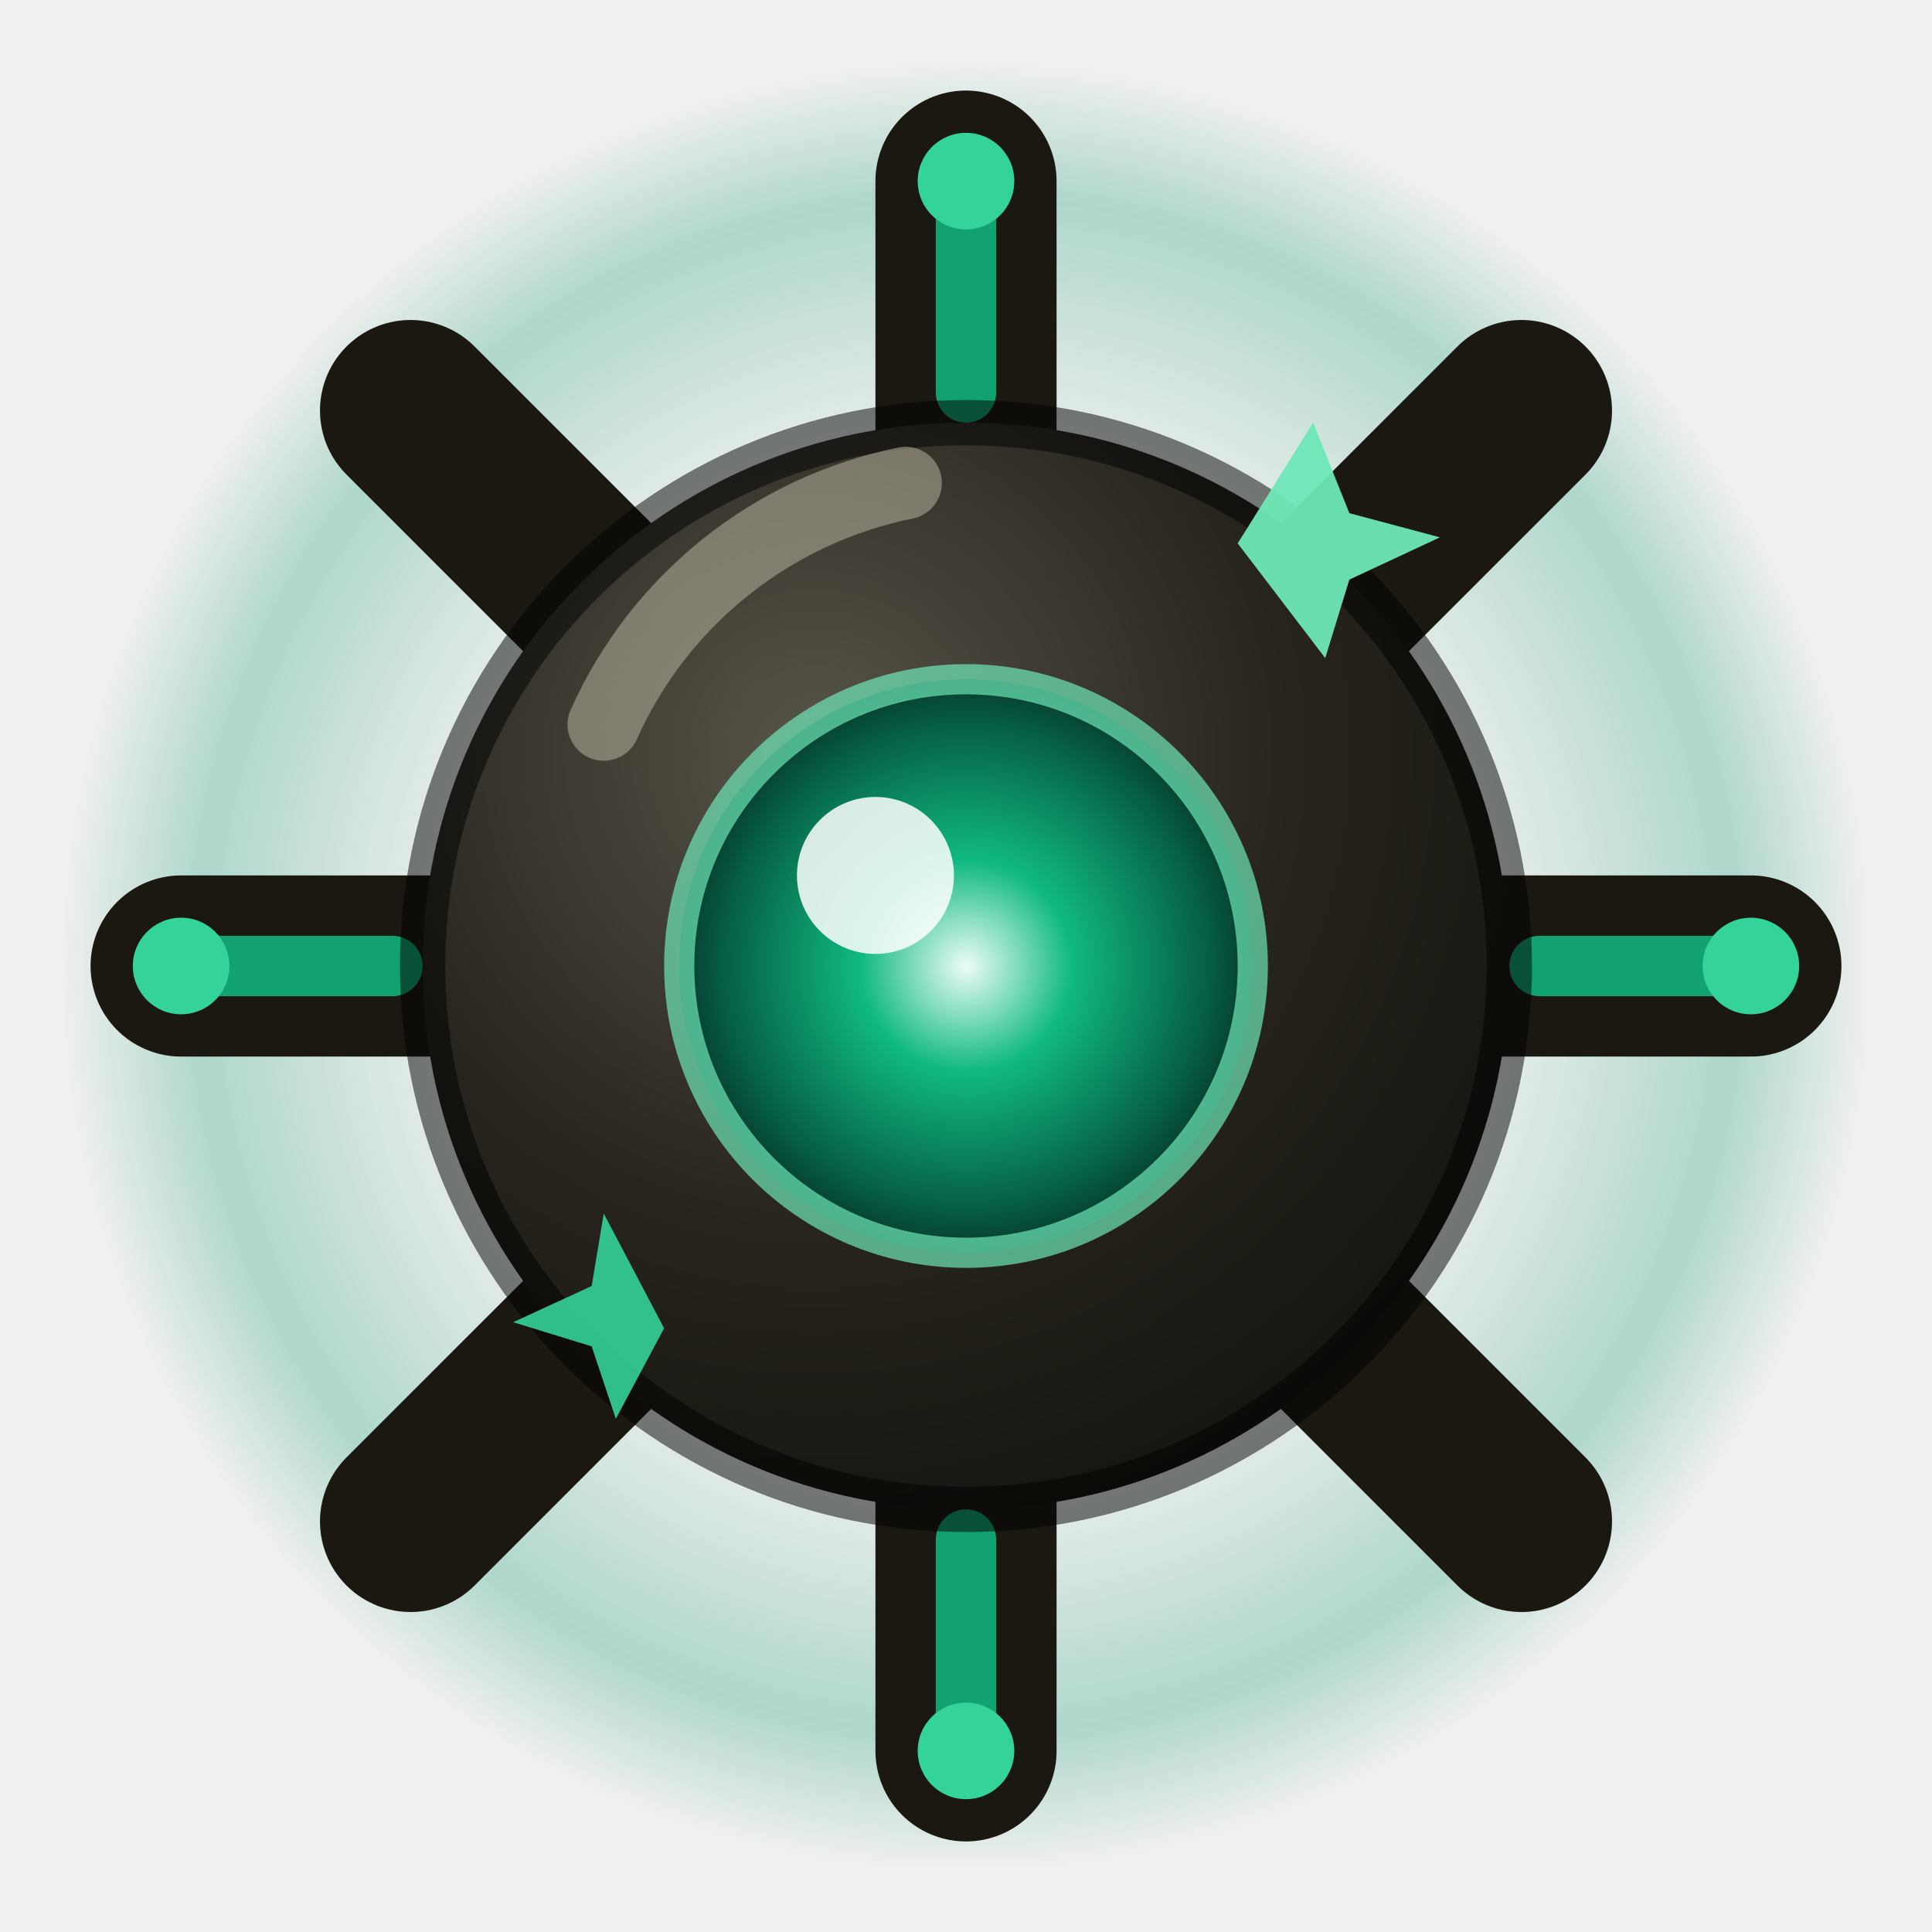
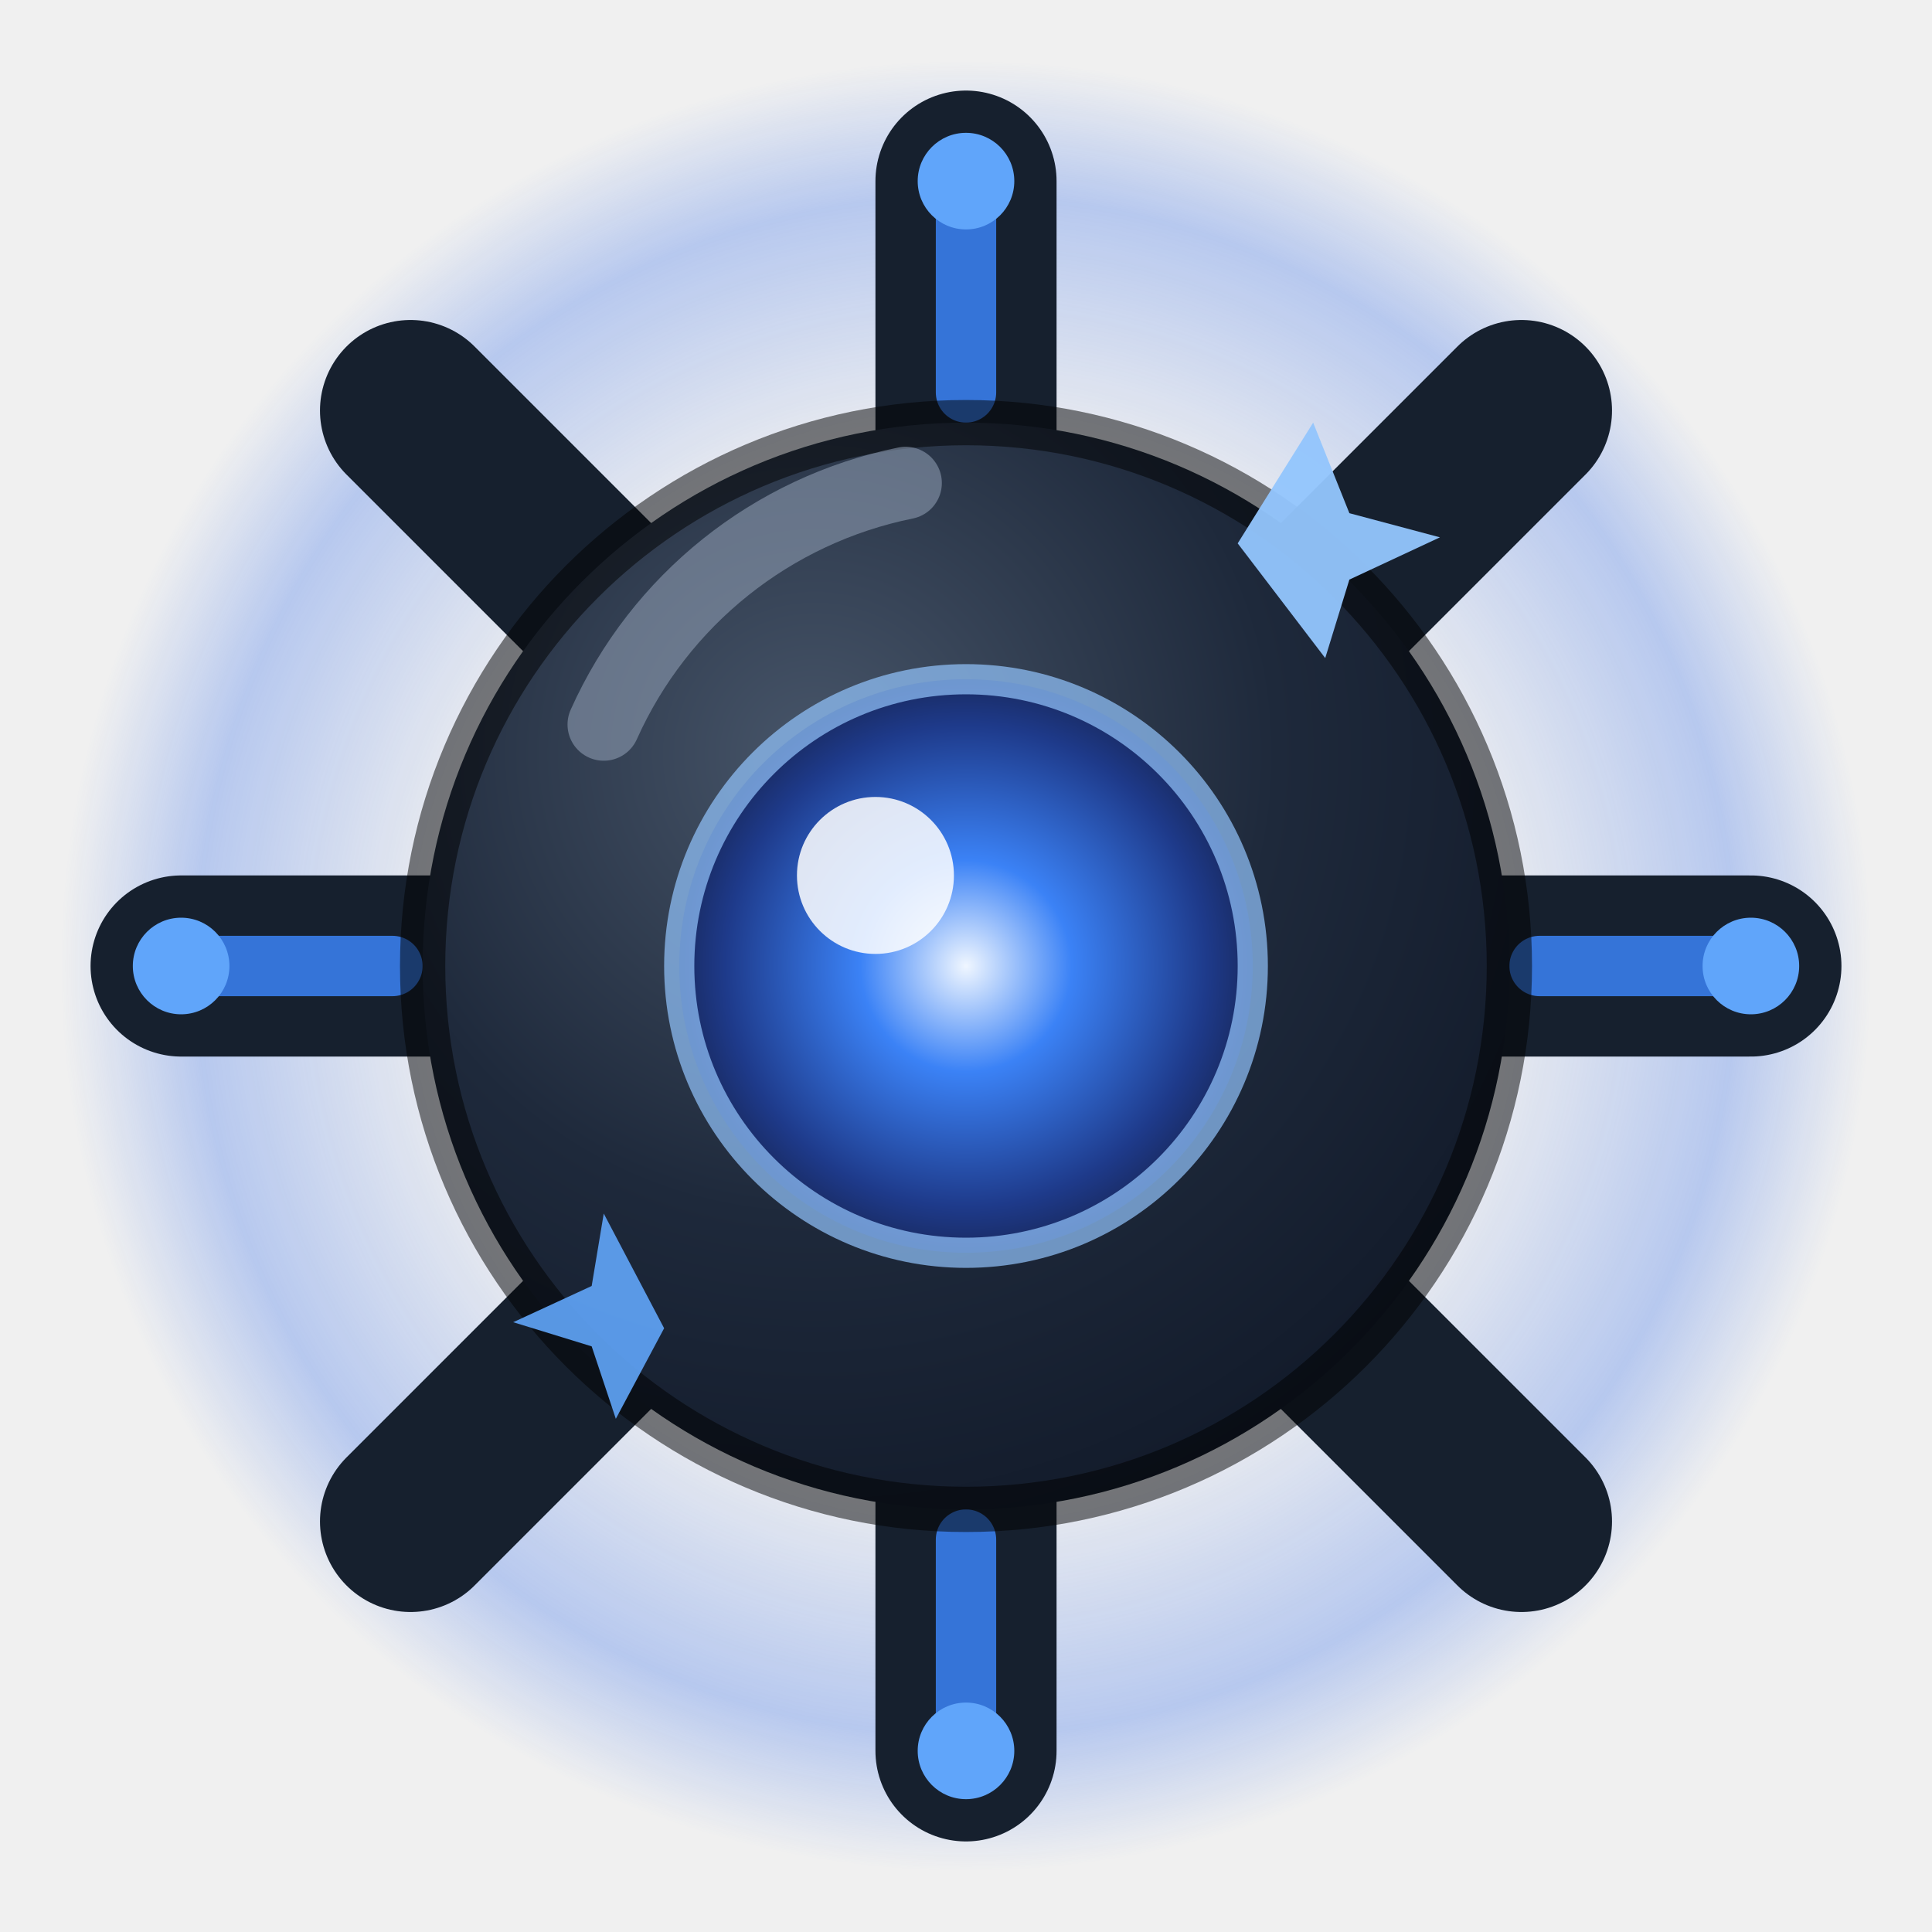
<svg xmlns="http://www.w3.org/2000/svg" viewBox="0 0 64 64">
  <defs>
    <radialGradient id="mBody" cx="27" cy="25" r="34" gradientUnits="userSpaceOnUse">
-       <stop offset="0" stop-color="#58554a" />
-       <stop offset=".45" stop-color="#27251d" />
-       <stop offset="1" stop-color="#0b0a07" />
+       <stop offset="0" stop-color="#475569" />
+       <stop offset=".45" stop-color="#1e293b" />
+       <stop offset="1" stop-color="#0b1220" />
    </radialGradient>
    <radialGradient id="mCore" cx="32" cy="32" r="10" gradientUnits="userSpaceOnUse">
-       <stop offset="0" stop-color="#ecfdf5" />
-       <stop offset=".35" stop-color="#10b981" />
-       <stop offset=".8" stop-color="#065F46" />
-       <stop offset="1" stop-color="#052e22" />
+       <stop offset="0" stop-color="#eff6ff" />
+       <stop offset=".35" stop-color="#3b82f6" />
+       <stop offset=".8" stop-color="#1e3a8a" />
+       <stop offset="1" stop-color="#172554" />
    </radialGradient>
    <radialGradient id="mHalo" cx="32" cy="32" r="30" gradientUnits="userSpaceOnUse">
-       <stop offset=".55" stop-color="#059669" stop-opacity="0" />
-       <stop offset=".85" stop-color="#059669" stop-opacity=".28" />
-       <stop offset="1" stop-color="#059669" stop-opacity="0" />
+       <stop offset=".55" stop-color="#2563eb" stop-opacity="0" />
+       <stop offset=".85" stop-color="#2563eb" stop-opacity=".28" />
+       <stop offset="1" stop-color="#2563eb" stop-opacity="0" />
    </radialGradient>
  </defs>
  <circle cx="32" cy="32" r="30" fill="url(#mHalo)" />
-   <g stroke="#1a1810" stroke-width="6" stroke-linecap="round">
+   <g stroke="#16202e" stroke-width="6" stroke-linecap="round">
    <line x1="32" y1="6" x2="32" y2="16" />
    <line x1="32" y1="48" x2="32" y2="58" />
    <line x1="6" y1="32" x2="16" y2="32" />
    <line x1="48" y1="32" x2="58" y2="32" />
    <line x1="13.6" y1="13.6" x2="20.6" y2="20.6" />
    <line x1="43.4" y1="43.4" x2="50.4" y2="50.4" />
    <line x1="50.4" y1="13.6" x2="43.4" y2="20.6" />
    <line x1="20.6" y1="43.4" x2="13.6" y2="50.4" />
  </g>
-   <g stroke="#10b981" stroke-width="2" stroke-linecap="round" opacity=".85">
+   <g stroke="#3b82f6" stroke-width="2" stroke-linecap="round" opacity=".85">
    <line x1="32" y1="7" x2="32" y2="13" />
    <line x1="32" y1="51" x2="32" y2="57" />
    <line x1="7" y1="32" x2="13" y2="32" />
    <line x1="51" y1="32" x2="57" y2="32" />
  </g>
-   <g fill="#34d399">
+   <g fill="#60a5fa">
    <circle cx="32" cy="6" r="1.6" />
    <circle cx="32" cy="58" r="1.6" />
    <circle cx="6" cy="32" r="1.6" />
    <circle cx="58" cy="32" r="1.6" />
  </g>
  <circle cx="32" cy="32" r="18" fill="url(#mBody)" />
  <circle cx="32" cy="32" r="18" fill="none" stroke="#000" stroke-opacity=".5" stroke-width="1.5" />
-   <path d="M20 24a14 14 0 0 1 10-8" stroke="#b4b09f" stroke-width="2.4" stroke-linecap="round" fill="none" opacity=".55" />
+   <path d="M20 24a14 14 0 0 1 10-8" stroke="#94a3b8" stroke-width="2.4" stroke-linecap="round" fill="none" opacity=".55" />
  <circle cx="32" cy="32" r="9.5" fill="url(#mCore)" />
-   <circle cx="32" cy="32" r="9.5" fill="none" stroke="#6ee7b7" stroke-width="1" opacity=".7" />
+   <circle cx="32" cy="32" r="9.5" fill="none" stroke="#93c5fd" stroke-width="1" opacity=".7" />
  <circle cx="29" cy="29" r="2.6" fill="#fff" opacity=".85" />
-   <path d="M41 18l2.5-4 1.2 3 3 .8-3 1.4-.8 2.6z" fill="#6ee7b7" opacity=".95" />
-   <path d="M22 44l-1.6 3-.8-2.4-2.6-.8 2.6-1.2.4-2.4z" fill="#34d399" opacity=".9" />
+   <path d="M41 18l2.5-4 1.2 3 3 .8-3 1.4-.8 2.6z" fill="#93c5fd" opacity=".95" />
+   <path d="M22 44l-1.6 3-.8-2.4-2.6-.8 2.6-1.2.4-2.4z" fill="#60a5fa" opacity=".9" />
</svg>
